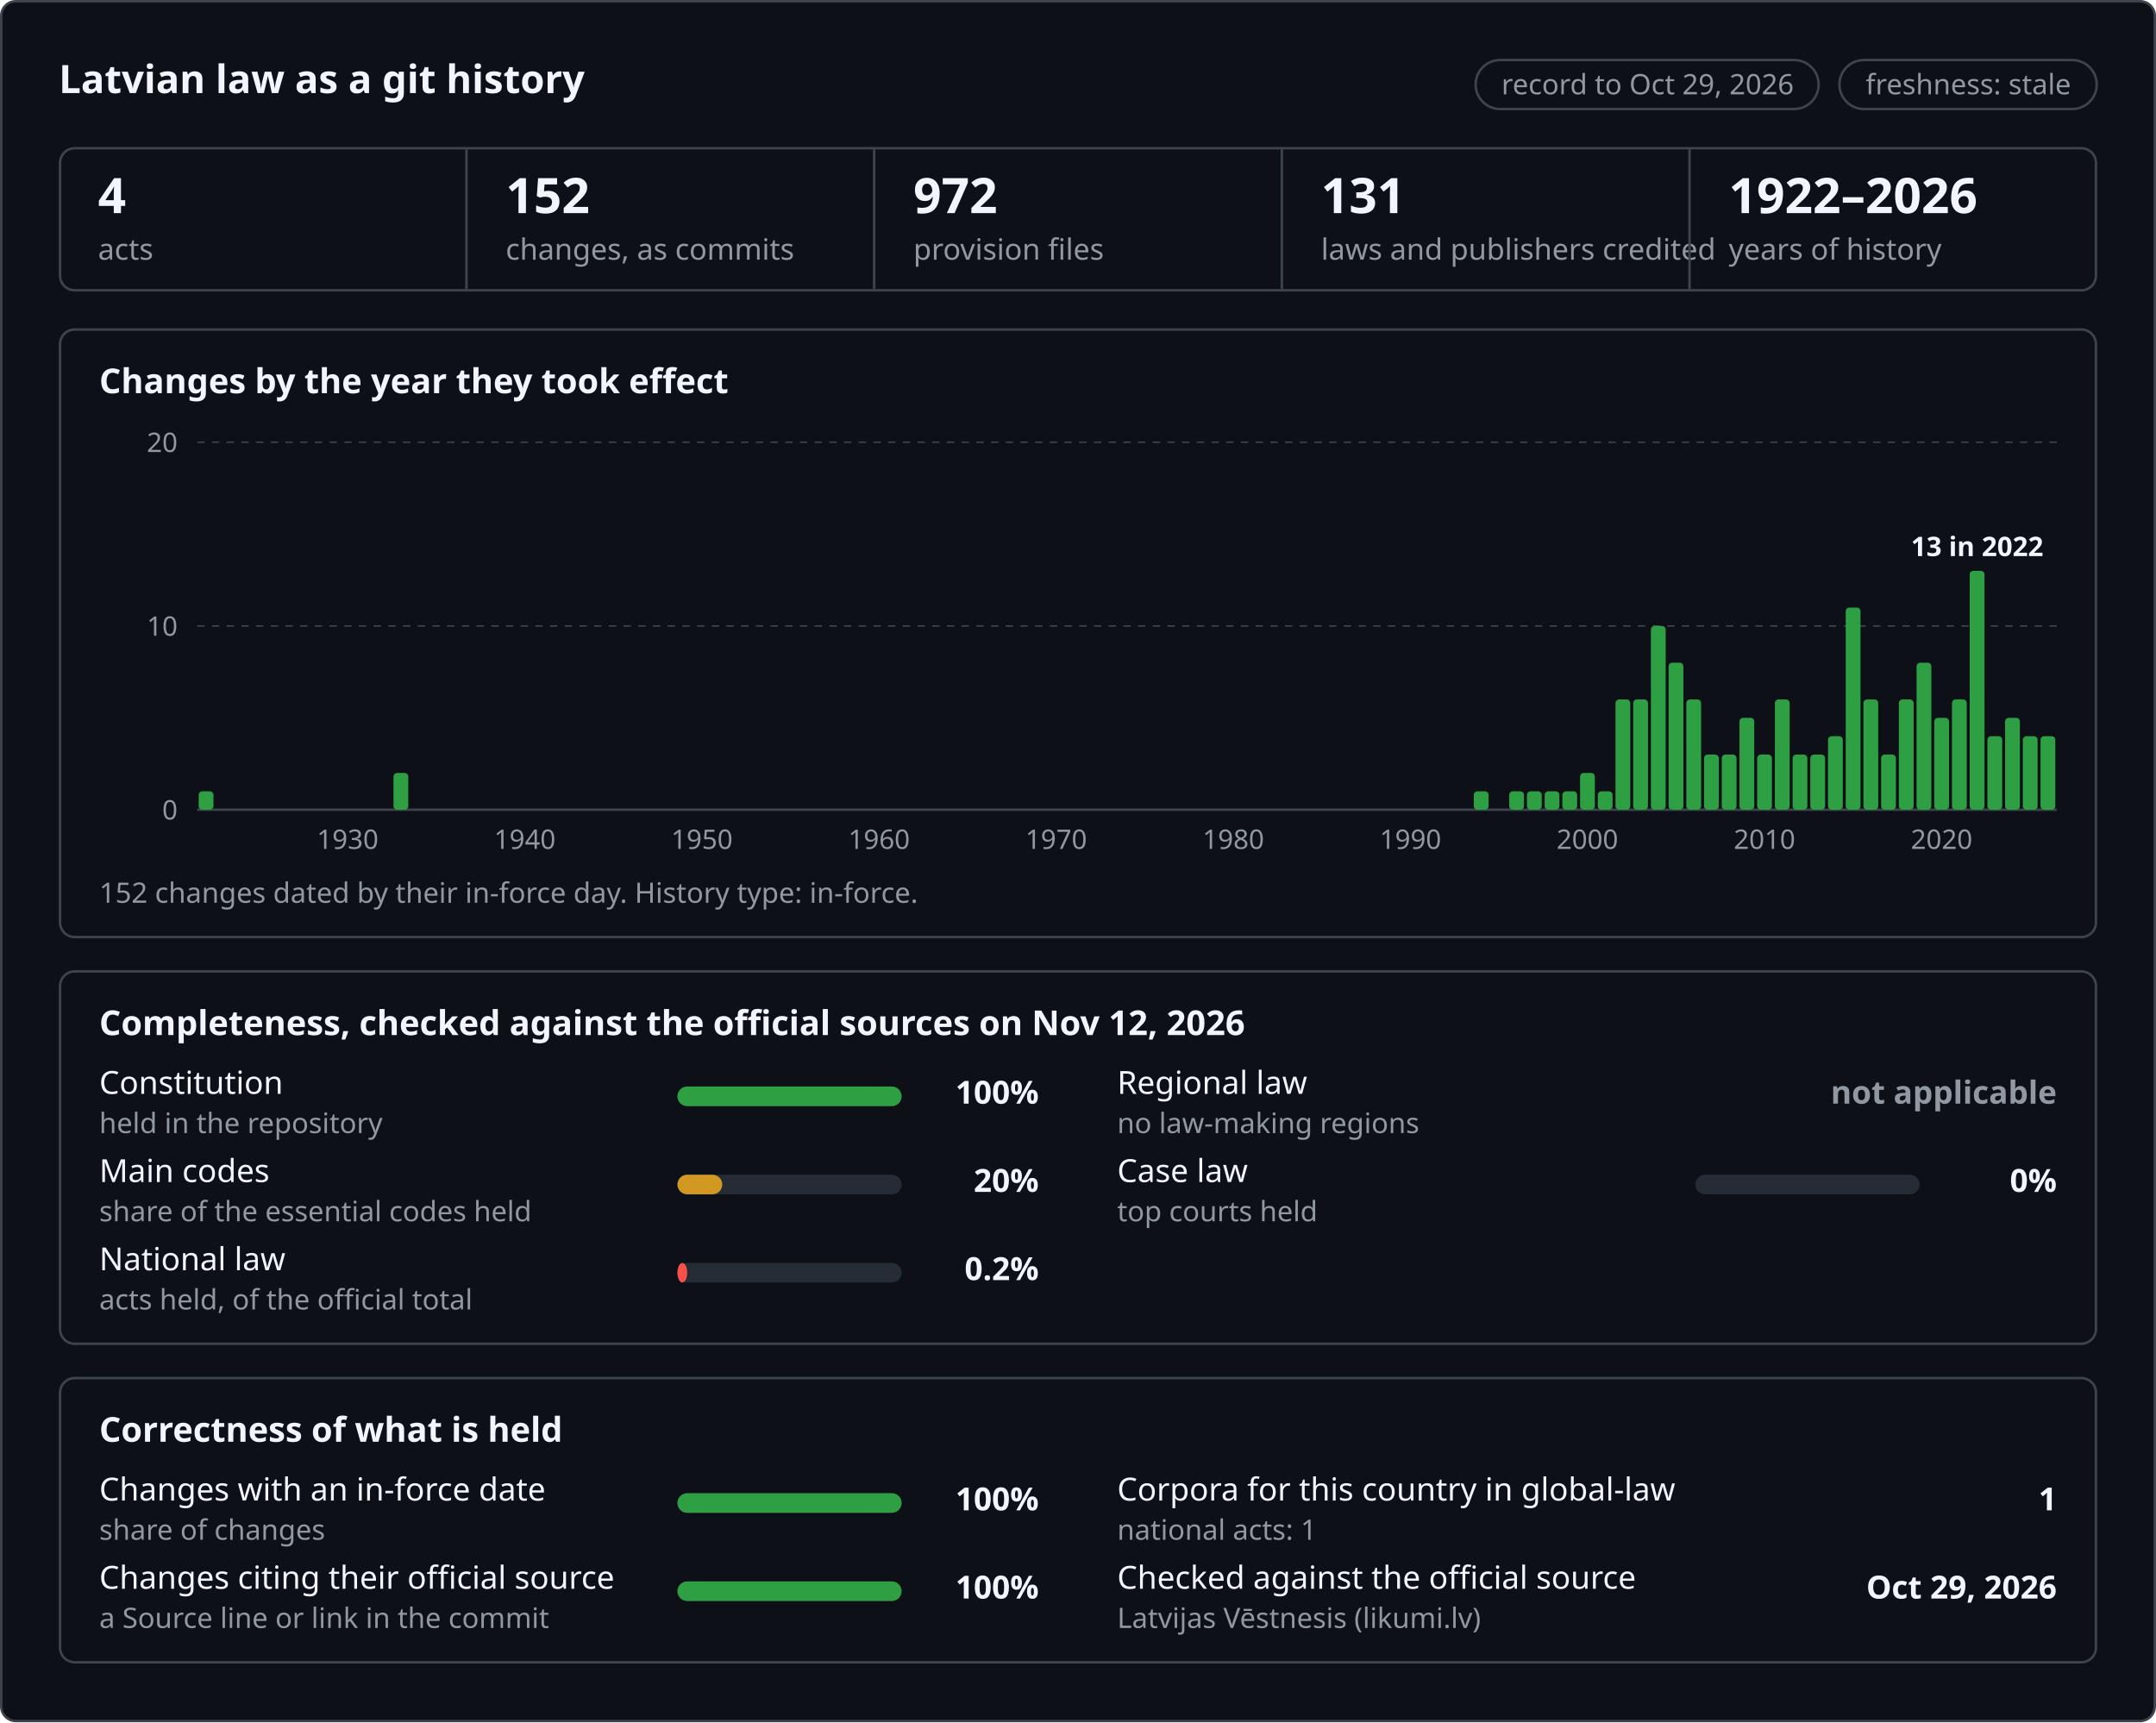
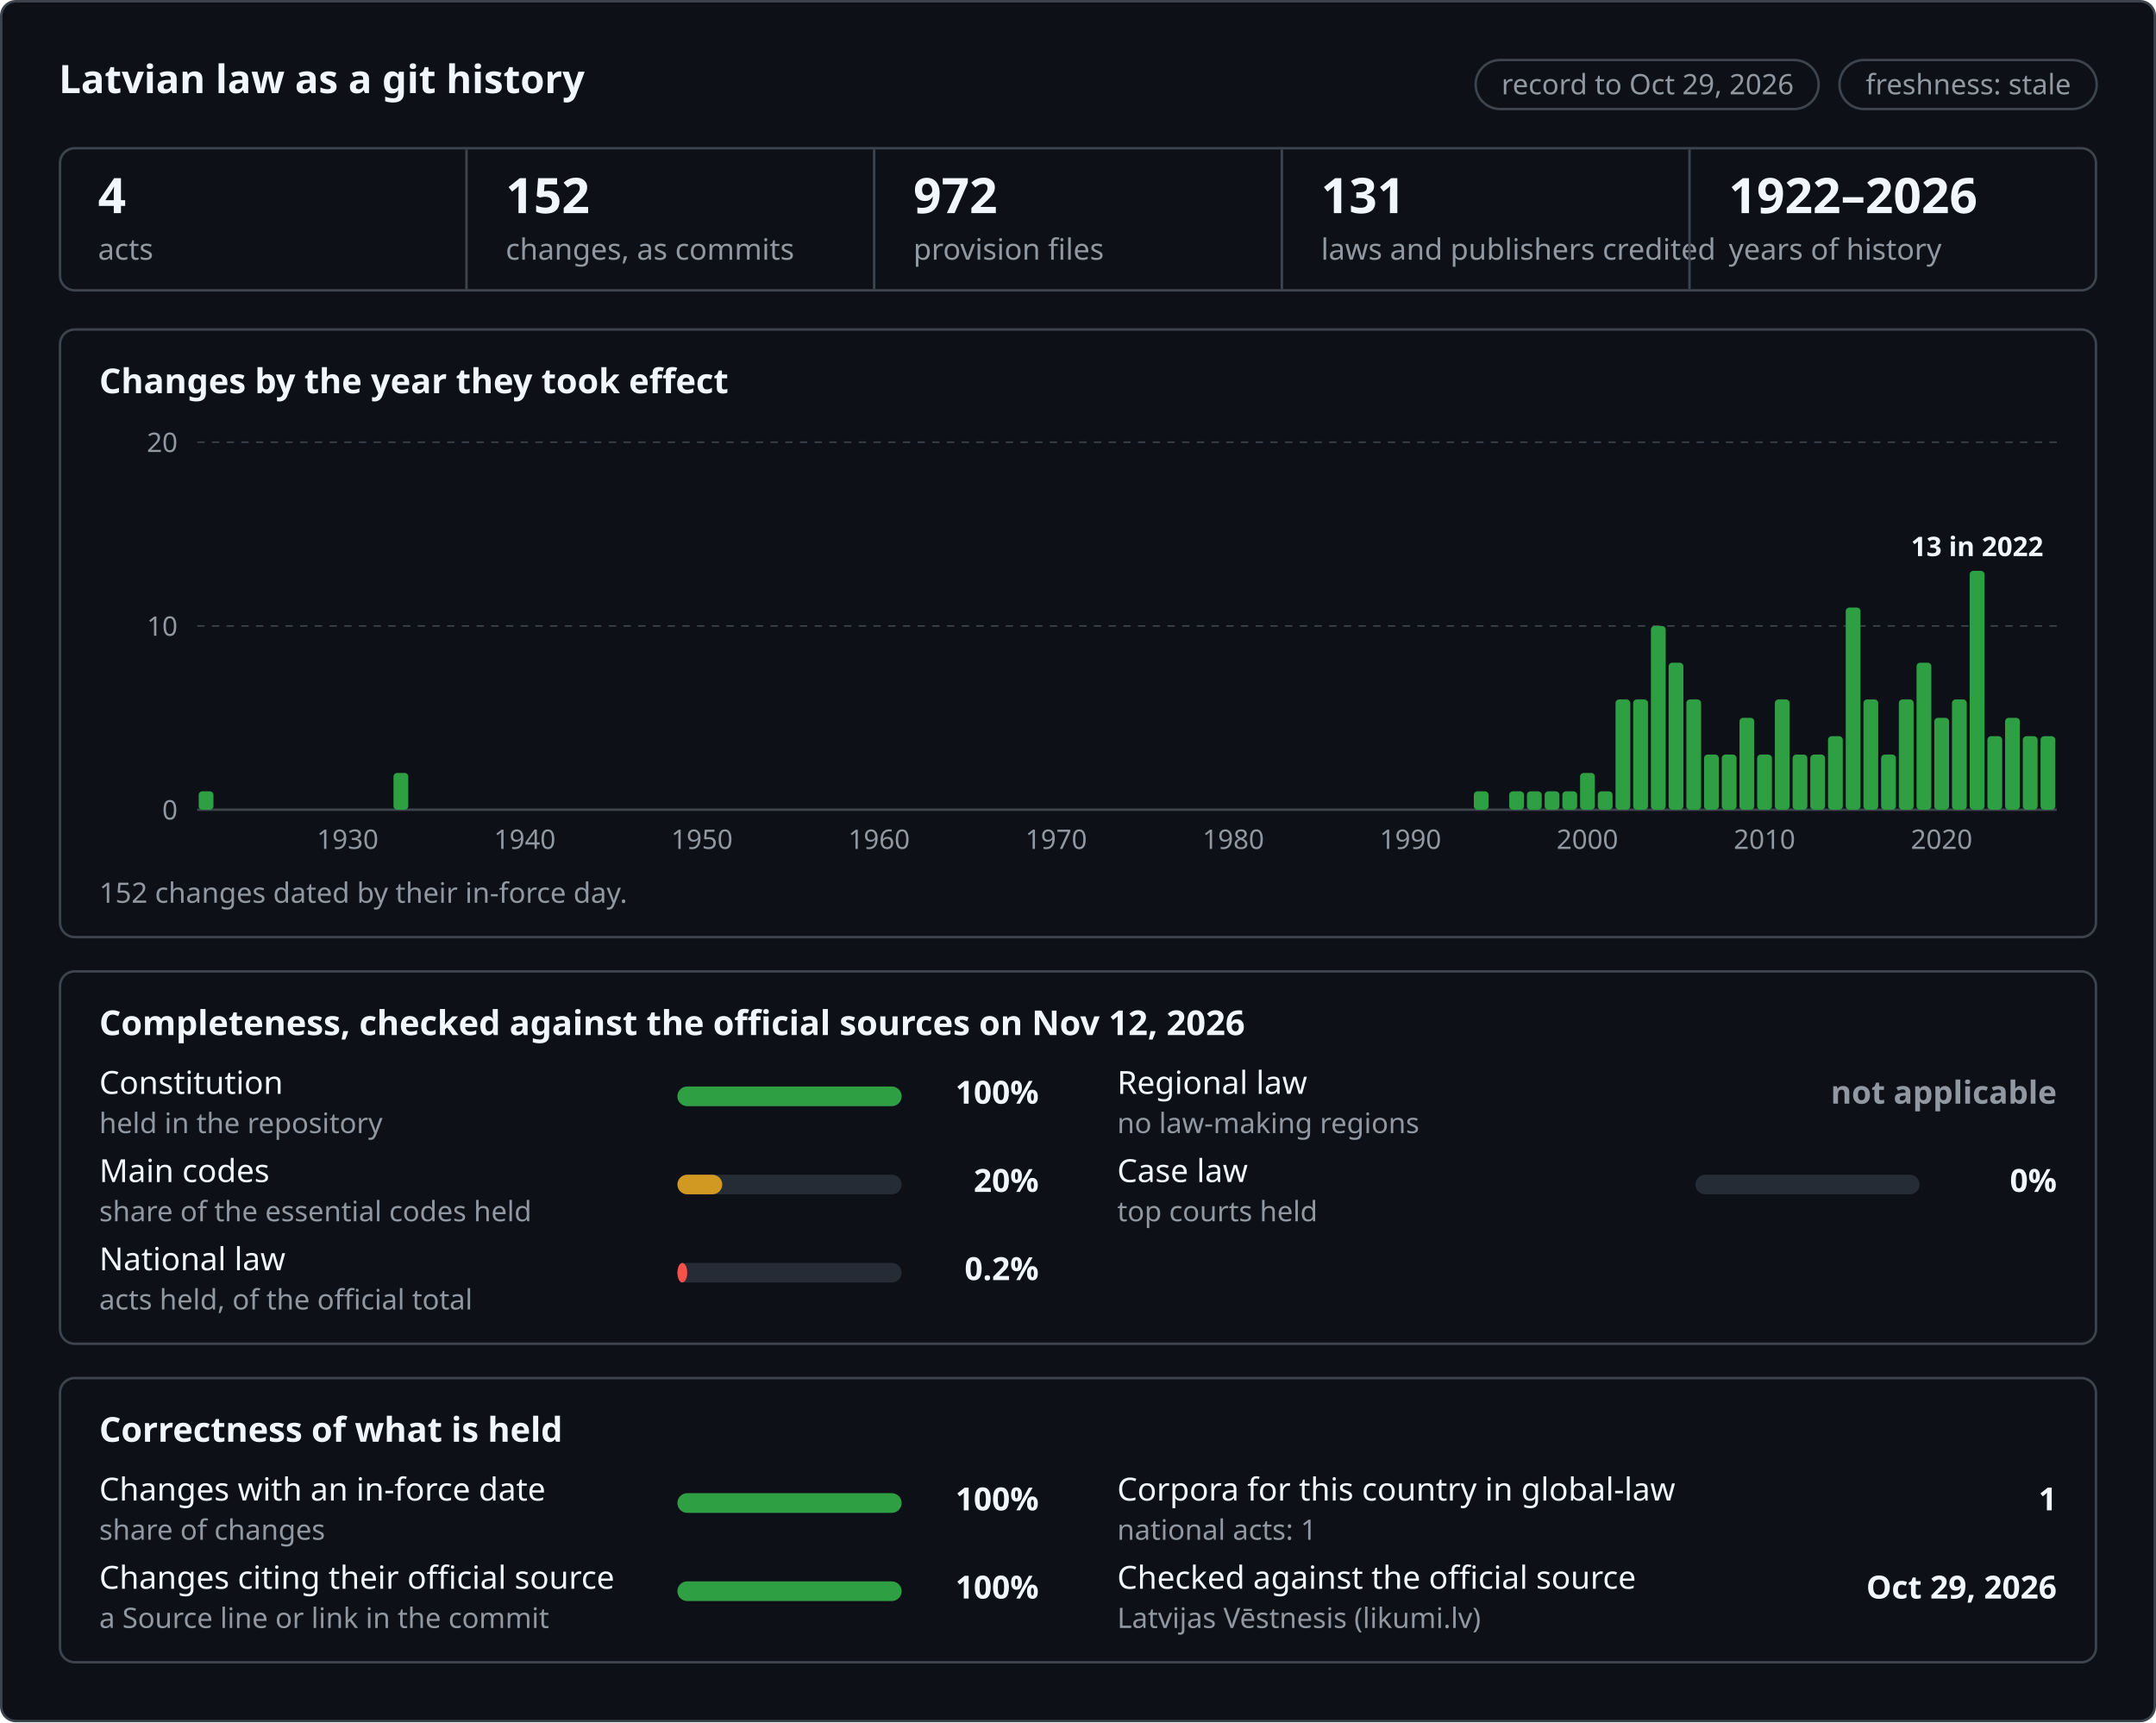
<svg xmlns="http://www.w3.org/2000/svg" width="880" height="703" viewBox="0 0 880 703" font-family="-apple-system,BlinkMacSystemFont,Segoe UI,Noto Sans,Helvetica,Arial,sans-serif">
  <rect x="0.5" y="0.5" width="879" height="702" rx="6" fill="#0d1117" stroke="#3d444d" />
  <text x="24" y="38" font-size="16" font-weight="600" fill="#f0f6fc">Latvian law as a git history</text>
  <rect x="602.3" y="24.5" width="140" height="20" rx="10" fill="none" stroke="#3d444d" />
  <text x="672.5" y="38.5" font-size="11.5" font-weight="500" text-anchor="middle" fill="#9198a1">record to Oct 29, 2026</text>
  <rect x="750.8" y="24.5" width="105" height="20" rx="10" fill="none" stroke="#3d444d" />
  <text x="803.4" y="38.5" font-size="11.5" font-weight="500" text-anchor="middle" fill="#9198a1">freshness: stale</text>
  <rect x="24.5" y="60.5" width="831" height="58" rx="6" fill="#0d1117" stroke="#3d444d" />
  <text x="40.0" y="87" font-size="20" font-weight="600" fill="#f0f6fc">4</text>
  <text x="40.0" y="106" font-size="12" fill="#9198a1">acts</text>
  <line x1="190.4" y1="61" x2="190.4" y2="118" stroke="#3d444d" />
  <text x="206.4" y="87" font-size="20" font-weight="600" fill="#f0f6fc">152</text>
  <text x="206.4" y="106" font-size="12" fill="#9198a1">changes, as commits</text>
  <line x1="356.8" y1="61" x2="356.8" y2="118" stroke="#3d444d" />
  <text x="372.8" y="87" font-size="20" font-weight="600" fill="#f0f6fc">972</text>
  <text x="372.8" y="106" font-size="12" fill="#9198a1">provision files</text>
  <line x1="523.2" y1="61" x2="523.2" y2="118" stroke="#3d444d" />
  <text x="539.2" y="87" font-size="20" font-weight="600" fill="#f0f6fc">131</text>
  <text x="539.2" y="106" font-size="12" fill="#9198a1" textLength="142" lengthAdjust="spacingAndGlyphs">laws and publishers credited</text>
  <line x1="689.6" y1="61" x2="689.6" y2="118" stroke="#3d444d" />
  <text x="705.6" y="87" font-size="20" font-weight="600" fill="#f0f6fc">1922–2026</text>
  <text x="705.6" y="106" font-size="12" fill="#9198a1">years of history</text>
  <rect x="24.5" y="134.5" width="831" height="248" rx="6" fill="#0d1117" stroke="#3d444d" />
  <text x="40.5" y="160.5" font-size="14" font-weight="600" fill="#f0f6fc">Changes by the year they took effect</text>
  <line x1="80.5" y1="330.5" x2="839.5" y2="330.5" stroke="#3d444d" stroke-width="1" />
  <text x="72.5" y="334.5" font-size="11" text-anchor="end" fill="#9198a1">0</text>
  <line x1="80.5" y1="255.5" x2="839.5" y2="255.5" stroke="#3d444d" stroke-width="0.6" stroke-dasharray="3 3" />
  <text x="72.5" y="259.5" font-size="11" text-anchor="end" fill="#9198a1">10</text>
  <line x1="80.5" y1="180.5" x2="839.5" y2="180.5" stroke="#3d444d" stroke-width="0.6" stroke-dasharray="3 3" />
  <text x="72.5" y="184.5" font-size="11" text-anchor="end" fill="#9198a1">20</text>
  <rect x="81.10" y="323.0" width="6.03" height="7.5" rx="1.5" fill="#2ea043" />
  <text x="141.9" y="346.5" font-size="11" text-anchor="middle" fill="#9198a1">1930</text>
  <rect x="160.61" y="315.5" width="6.03" height="15.0" rx="1.5" fill="#2ea043" />
  <text x="214.2" y="346.5" font-size="11" text-anchor="middle" fill="#9198a1">1940</text>
  <text x="286.5" y="346.5" font-size="11" text-anchor="middle" fill="#9198a1">1950</text>
  <text x="358.8" y="346.5" font-size="11" text-anchor="middle" fill="#9198a1">1960</text>
  <text x="431.1" y="346.5" font-size="11" text-anchor="middle" fill="#9198a1">1970</text>
  <text x="503.4" y="346.5" font-size="11" text-anchor="middle" fill="#9198a1">1980</text>
  <text x="575.7" y="346.5" font-size="11" text-anchor="middle" fill="#9198a1">1990</text>
  <rect x="601.56" y="323.0" width="6.03" height="7.5" rx="1.5" fill="#2ea043" />
  <rect x="616.01" y="323.0" width="6.03" height="7.5" rx="1.5" fill="#2ea043" />
  <rect x="623.24" y="323.0" width="6.03" height="7.5" rx="1.5" fill="#2ea043" />
  <rect x="630.47" y="323.0" width="6.03" height="7.5" rx="1.5" fill="#2ea043" />
  <rect x="637.70" y="323.0" width="6.03" height="7.5" rx="1.5" fill="#2ea043" />
  <rect x="644.93" y="315.5" width="6.03" height="15.0" rx="1.5" fill="#2ea043" />
  <text x="647.9" y="346.5" font-size="11" text-anchor="middle" fill="#9198a1">2000</text>
  <rect x="652.16" y="323.0" width="6.03" height="7.5" rx="1.5" fill="#2ea043" />
  <rect x="659.39" y="285.5" width="6.03" height="45.0" rx="1.5" fill="#2ea043" />
  <rect x="666.61" y="285.5" width="6.03" height="45.0" rx="1.5" fill="#2ea043" />
  <rect x="673.84" y="255.5" width="6.03" height="75.0" rx="1.5" fill="#2ea043" />
  <rect x="681.07" y="270.5" width="6.03" height="60.0" rx="1.5" fill="#2ea043" />
  <rect x="688.30" y="285.5" width="6.03" height="45.0" rx="1.5" fill="#2ea043" />
  <rect x="695.53" y="308.0" width="6.03" height="22.5" rx="1.5" fill="#2ea043" />
  <rect x="702.76" y="308.0" width="6.03" height="22.5" rx="1.5" fill="#2ea043" />
  <rect x="709.99" y="293.0" width="6.03" height="37.5" rx="1.5" fill="#2ea043" />
  <rect x="717.21" y="308.0" width="6.03" height="22.5" rx="1.5" fill="#2ea043" />
  <text x="720.2" y="346.5" font-size="11" text-anchor="middle" fill="#9198a1">2010</text>
  <rect x="724.44" y="285.5" width="6.03" height="45.0" rx="1.5" fill="#2ea043" />
  <rect x="731.67" y="308.0" width="6.03" height="22.5" rx="1.5" fill="#2ea043" />
  <rect x="738.90" y="308.0" width="6.03" height="22.5" rx="1.5" fill="#2ea043" />
  <rect x="746.13" y="300.5" width="6.03" height="30.0" rx="1.5" fill="#2ea043" />
  <rect x="753.36" y="248.0" width="6.03" height="82.5" rx="1.5" fill="#2ea043" />
  <rect x="760.59" y="285.5" width="6.03" height="45.0" rx="1.5" fill="#2ea043" />
  <rect x="767.81" y="308.0" width="6.03" height="22.5" rx="1.5" fill="#2ea043" />
  <rect x="775.04" y="285.5" width="6.03" height="45.0" rx="1.5" fill="#2ea043" />
  <rect x="782.27" y="270.5" width="6.03" height="60.0" rx="1.5" fill="#2ea043" />
  <rect x="789.50" y="293.0" width="6.03" height="37.5" rx="1.5" fill="#2ea043" />
  <text x="792.5" y="346.5" font-size="11" text-anchor="middle" fill="#9198a1">2020</text>
  <rect x="796.73" y="285.5" width="6.03" height="45.0" rx="1.5" fill="#2ea043" />
  <rect x="803.96" y="233.0" width="6.03" height="97.5" rx="1.5" fill="#2ea043" />
  <text x="807.0" y="227.0" font-size="11" font-weight="600" text-anchor="middle" fill="#f0f6fc">13 in 2022</text>
  <rect x="811.19" y="300.5" width="6.03" height="30.0" rx="1.5" fill="#2ea043" />
  <rect x="818.41" y="293.0" width="6.03" height="37.5" rx="1.5" fill="#2ea043" />
  <rect x="825.64" y="300.5" width="6.03" height="30.0" rx="1.5" fill="#2ea043" />
  <rect x="832.87" y="300.5" width="6.03" height="30.0" rx="1.5" fill="#2ea043" />
-   <text x="40.5" y="368.5" font-size="11.5" fill="#9198a1">152 changes dated by their in-force day. History type: in-force.</text>
+   <text x="40.5" y="368.5" font-size="11.5" fill="#9198a1">152 changes dated by their in-force day.</text>
  <rect x="24.5" y="396.5" width="831" height="152" rx="6" fill="#0d1117" stroke="#3d444d" />
  <text x="40.5" y="422.5" font-size="14" font-weight="600" fill="#f0f6fc">Completeness, checked against the official sources on Nov 12, 2026</text>
  <text x="40.5" y="446.5" font-size="13" fill="#f0f6fc">Constitution</text>
  <text x="40.5" y="462.5" font-size="11.5" fill="#9198a1">held in the repository</text>
  <g>
    <rect x="276.5" y="443.5" width="91.5" height="8" rx="4" fill="#262c36" />
    <rect x="276.5" y="443.5" width="91.5" height="8" rx="4" fill="#2ea043" />
  </g>
  <text x="424.0" y="450.5" font-size="13" font-weight="600" text-anchor="end" fill="#f0f6fc">100%</text>
  <text x="40.5" y="482.5" font-size="13" fill="#f0f6fc">Main codes</text>
  <text x="40.5" y="498.5" font-size="11.5" fill="#9198a1">share of the essential codes held</text>
  <g>
    <rect x="276.5" y="479.5" width="91.5" height="8" rx="4" fill="#262c36" />
    <rect x="276.5" y="479.5" width="18.3" height="8" rx="4" fill="#d29922" />
  </g>
  <text x="424.0" y="486.5" font-size="13" font-weight="600" text-anchor="end" fill="#f0f6fc">20%</text>
  <text x="40.5" y="518.5" font-size="13" fill="#f0f6fc">National law</text>
  <text x="40.5" y="534.5" font-size="11.5" fill="#9198a1">acts held, of the official total</text>
  <g>
    <rect x="276.5" y="515.5" width="91.5" height="8" rx="4" fill="#262c36" />
    <rect x="276.5" y="515.5" width="4.0" height="8" rx="4" fill="#f85149" />
  </g>
  <text x="424.0" y="522.5" font-size="13" font-weight="600" text-anchor="end" fill="#f0f6fc">0.2%</text>
  <text x="456.0" y="446.5" font-size="13" fill="#f0f6fc">Regional law</text>
  <text x="456.0" y="462.5" font-size="11.5" fill="#9198a1">no law-making regions</text>
  <text x="839.5" y="450.5" font-size="13" font-weight="600" text-anchor="end" fill="#9198a1">not applicable</text>
  <text x="456.0" y="482.5" font-size="13" fill="#f0f6fc">Case law</text>
  <text x="456.0" y="498.5" font-size="11.5" fill="#9198a1">top courts held</text>
  <g>
    <rect x="692.0" y="479.5" width="91.5" height="8" rx="4" fill="#262c36" />
  </g>
  <text x="839.5" y="486.5" font-size="13" font-weight="600" text-anchor="end" fill="#f0f6fc">0%</text>
  <rect x="24.5" y="562.5" width="831" height="116" rx="6" fill="#0d1117" stroke="#3d444d" />
  <text x="40.5" y="588.5" font-size="14" font-weight="600" fill="#f0f6fc">Correctness of what is held</text>
  <text x="40.5" y="612.5" font-size="13" fill="#f0f6fc">Changes with an in-force date</text>
  <text x="40.5" y="628.5" font-size="11.5" fill="#9198a1">share of changes</text>
  <g>
    <rect x="276.5" y="609.5" width="91.5" height="8" rx="4" fill="#262c36" />
    <rect x="276.5" y="609.5" width="91.5" height="8" rx="4" fill="#2ea043" />
  </g>
  <text x="424.0" y="616.5" font-size="13" font-weight="600" text-anchor="end" fill="#f0f6fc">100%</text>
  <text x="40.5" y="648.5" font-size="13" fill="#f0f6fc">Changes citing their official source</text>
  <text x="40.5" y="664.5" font-size="11.5" fill="#9198a1">a Source line or link in the commit</text>
  <g>
    <rect x="276.5" y="645.5" width="91.5" height="8" rx="4" fill="#262c36" />
    <rect x="276.5" y="645.5" width="91.5" height="8" rx="4" fill="#2ea043" />
  </g>
  <text x="424.0" y="652.5" font-size="13" font-weight="600" text-anchor="end" fill="#f0f6fc">100%</text>
  <text x="456.0" y="612.5" font-size="13" fill="#f0f6fc">Corpora for this country in global-law</text>
  <text x="456.0" y="628.5" font-size="11.5" fill="#9198a1">national acts: 1</text>
  <text x="839.5" y="616.5" font-size="13" font-weight="600" text-anchor="end" fill="#f0f6fc">1</text>
  <text x="456.0" y="648.5" font-size="13" fill="#f0f6fc">Checked against the official source</text>
  <text x="456.0" y="664.5" font-size="11.5" fill="#9198a1">Latvijas Vēstnesis (likumi.lv)</text>
  <text x="839.5" y="652.5" font-size="13" font-weight="600" text-anchor="end" fill="#f0f6fc">Oct 29, 2026</text>
</svg>
